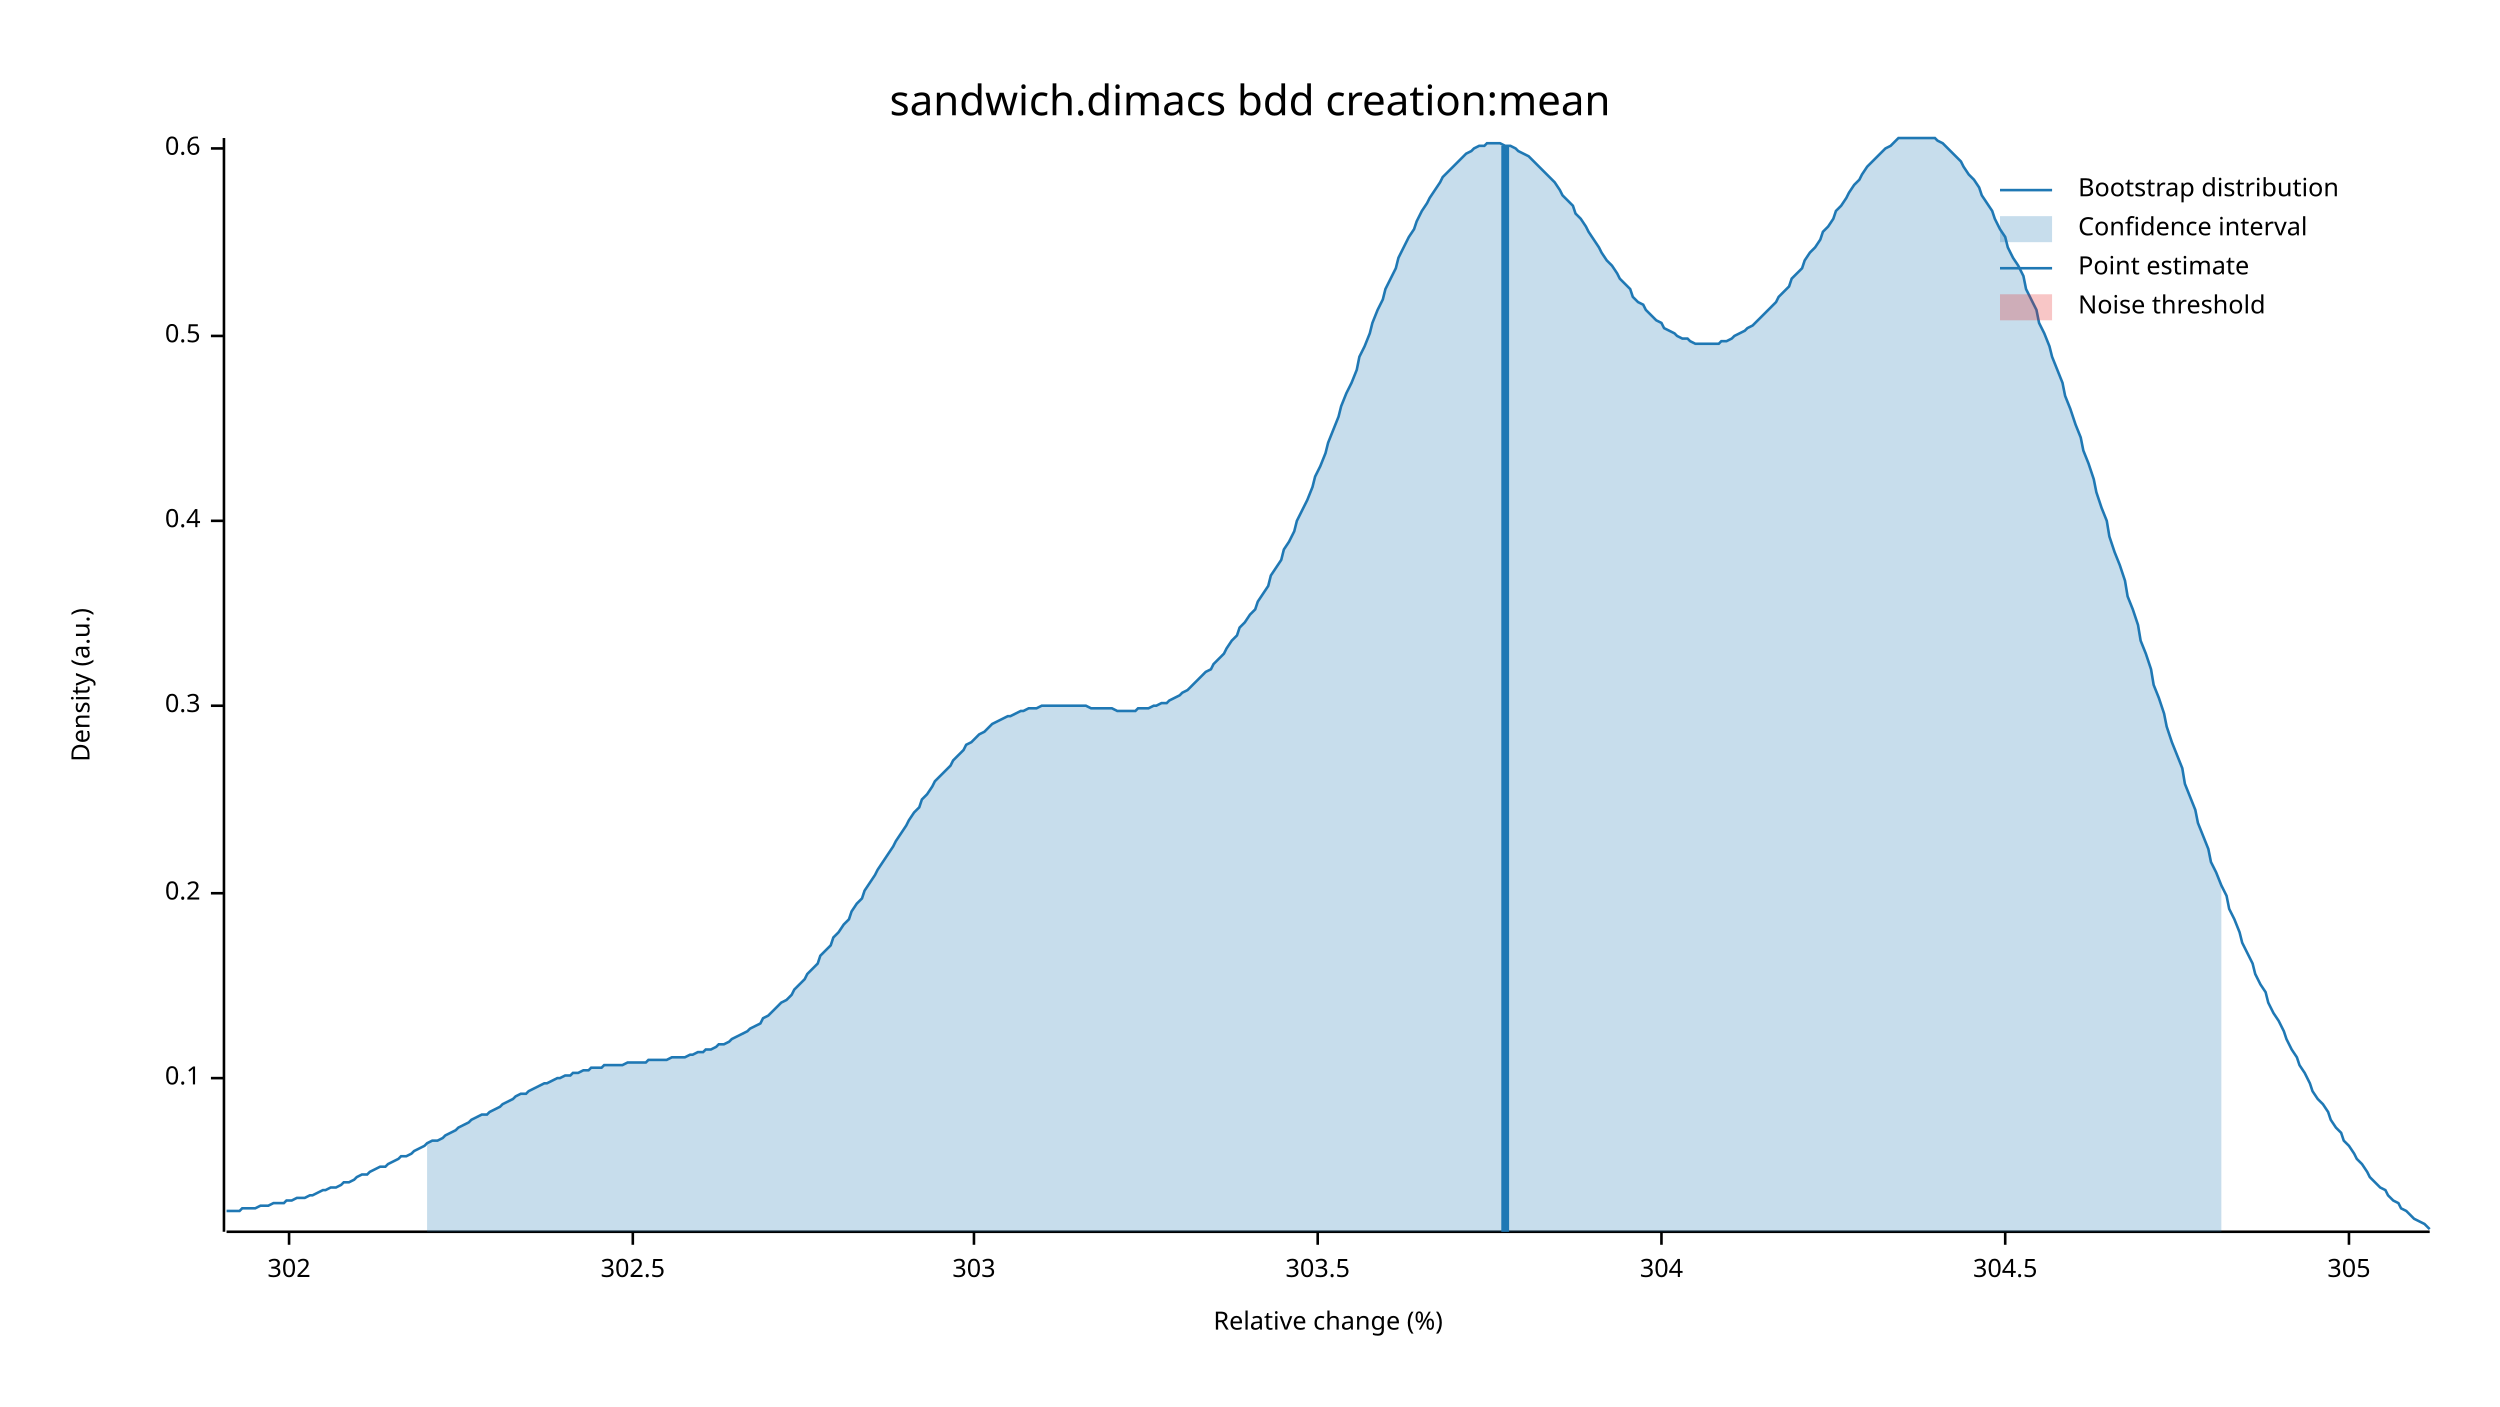
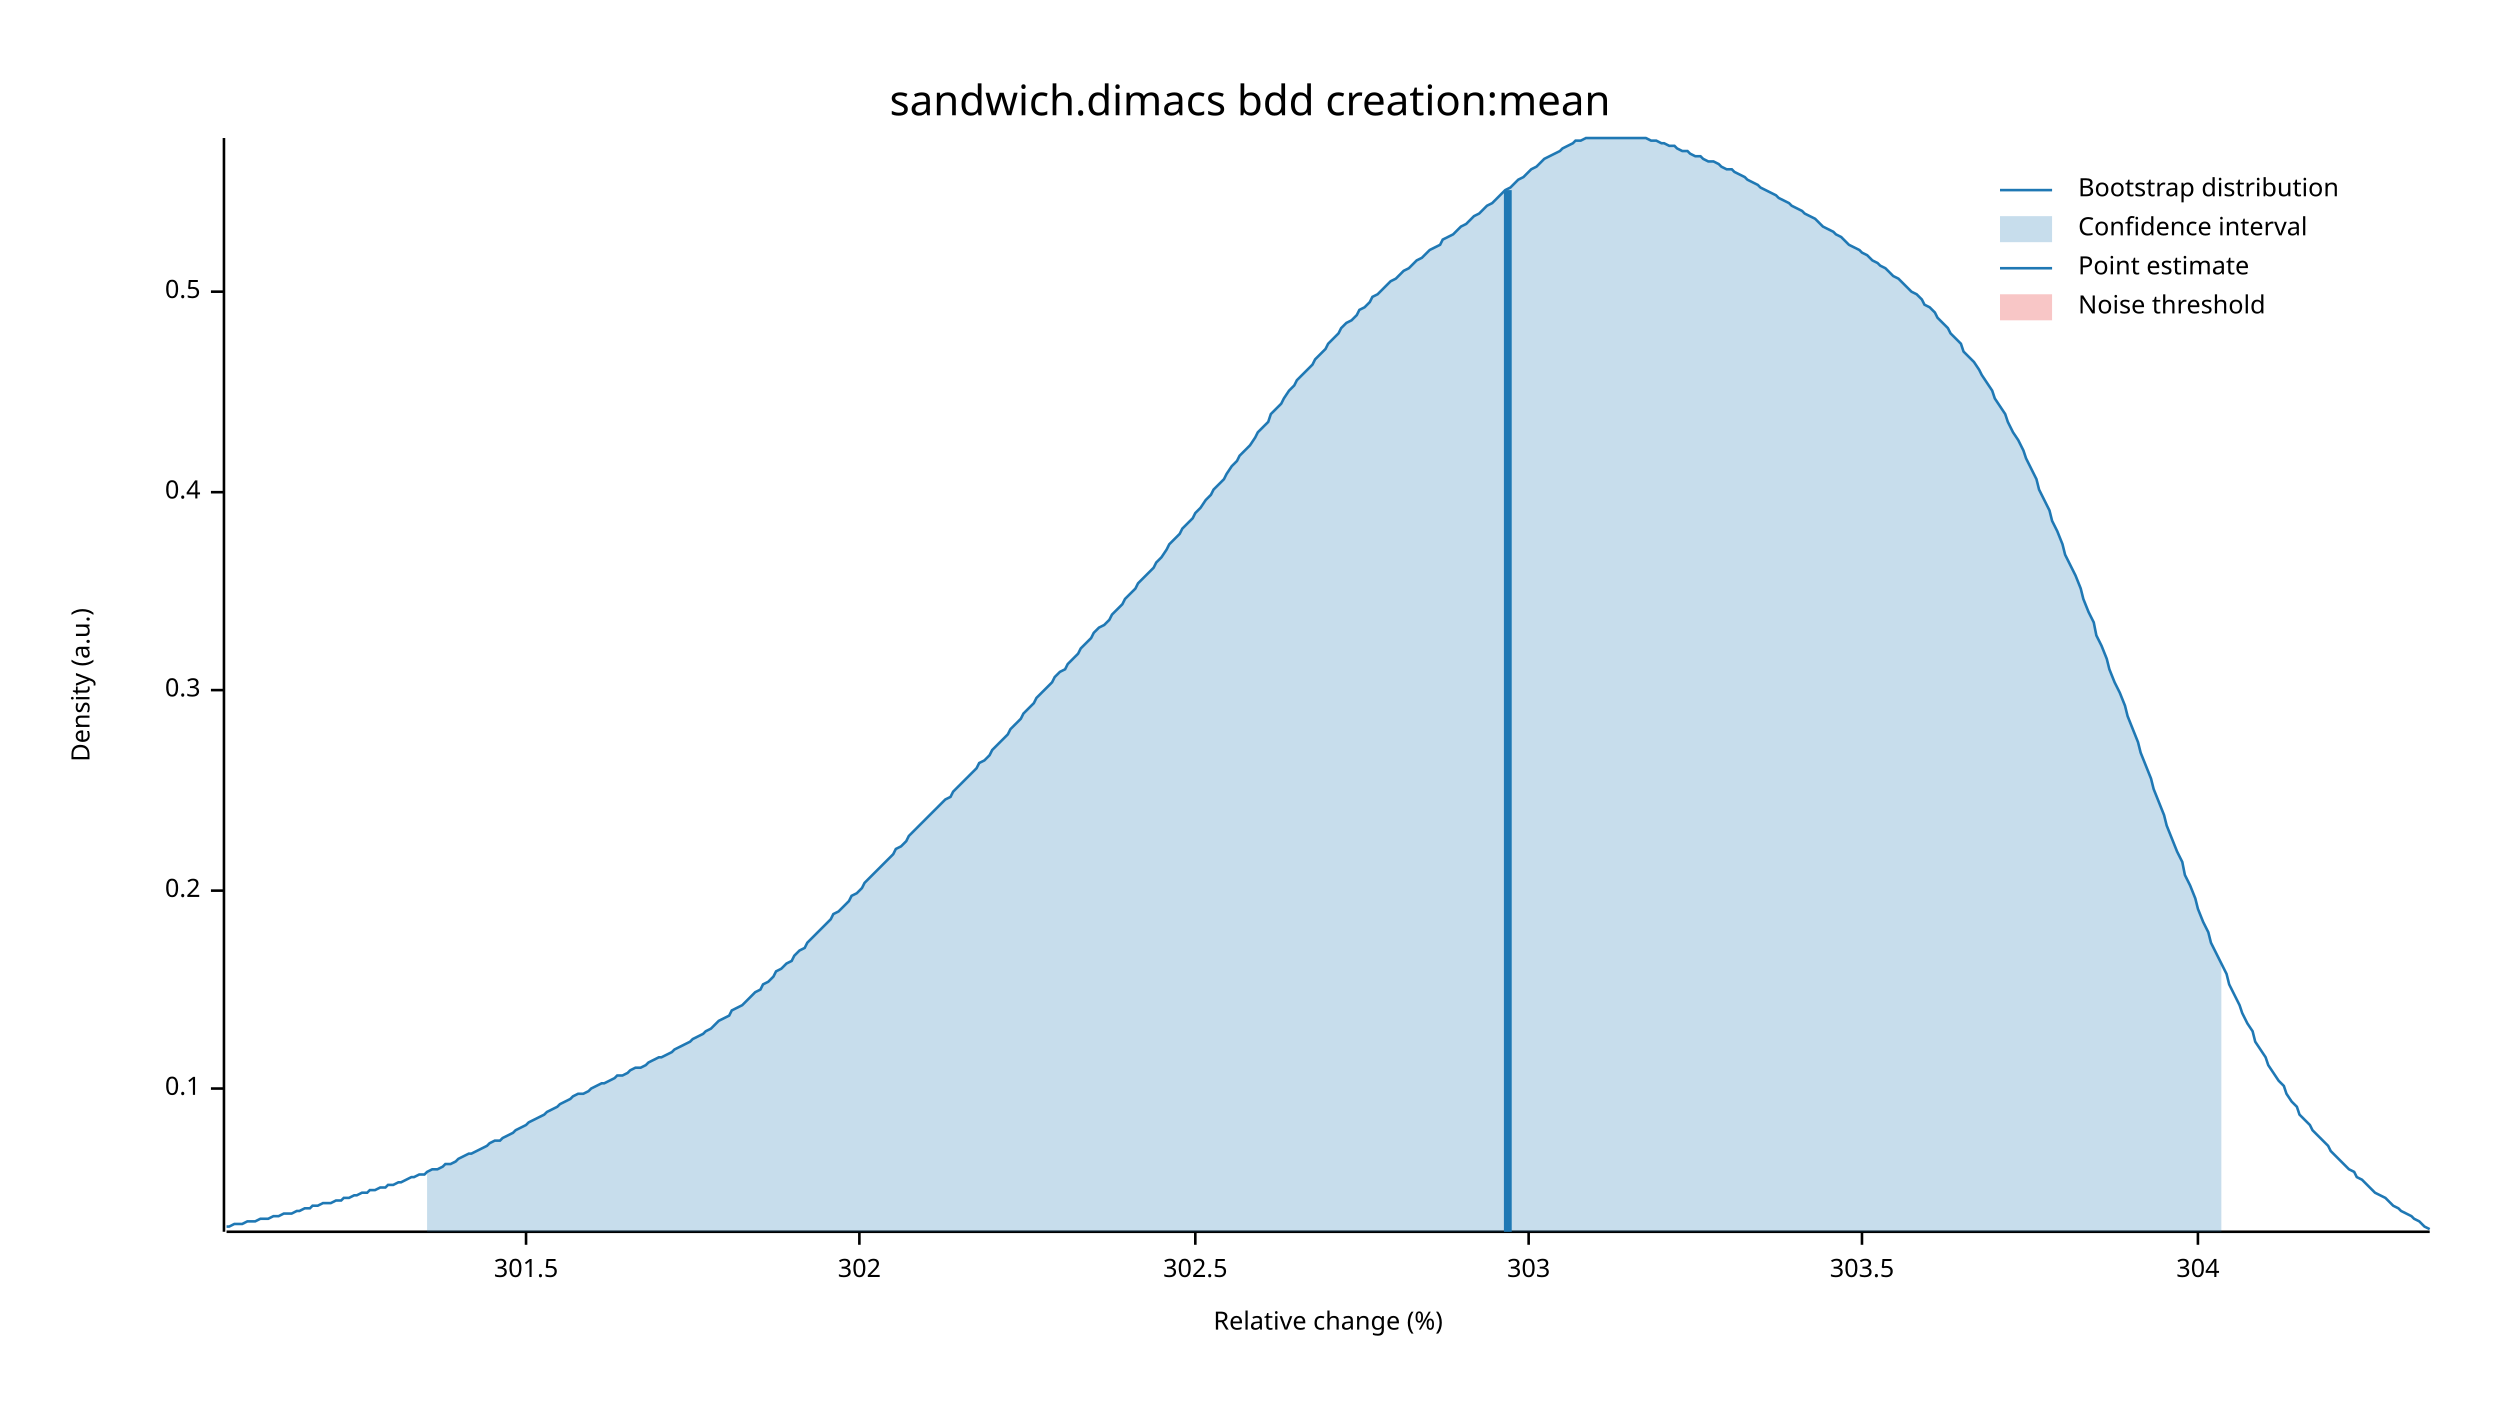
<svg xmlns="http://www.w3.org/2000/svg" width="960" height="540" viewBox="0 0 960 540">
  <text x="480" y="32" dy="0.76em" text-anchor="middle" font-family="sans-serif" font-size="16.129" opacity="1" fill="#000000">
sandwich.dimacs bdd creation:mean
</text>
  <text x="27" y="263" dy="0.76em" text-anchor="middle" font-family="sans-serif" font-size="9.677" opacity="1" fill="#000000" transform="rotate(270, 27, 263)">
Density (a.u.)
</text>
  <text x="510" y="513" dy="-0.5ex" text-anchor="middle" font-family="sans-serif" font-size="9.677" opacity="1" fill="#000000">
Relative change (%)
</text>
  <polyline fill="none" opacity="1" stroke="#000000" stroke-width="1" points="86,53 86,473 " />
-   <text x="77" y="414" dy="0.5ex" text-anchor="end" font-family="sans-serif" font-size="9.677" opacity="1" fill="#000000">
+   <text x="77" y="418" dy="0.5ex" text-anchor="end" font-family="sans-serif" font-size="9.677" opacity="1" fill="#000000">
0.1
</text>
-   <polyline fill="none" opacity="1" stroke="#000000" stroke-width="1" points="81,414 86,414 " />
-   <text x="77" y="343" dy="0.5ex" text-anchor="end" font-family="sans-serif" font-size="9.677" opacity="1" fill="#000000">
+   <polyline fill="none" opacity="1" stroke="#000000" stroke-width="1" points="81,418 86,418 " />
+   <text x="77" y="342" dy="0.5ex" text-anchor="end" font-family="sans-serif" font-size="9.677" opacity="1" fill="#000000">
0.2
</text>
-   <polyline fill="none" opacity="1" stroke="#000000" stroke-width="1" points="81,343 86,343 " />
-   <text x="77" y="271" dy="0.5ex" text-anchor="end" font-family="sans-serif" font-size="9.677" opacity="1" fill="#000000">
+   <polyline fill="none" opacity="1" stroke="#000000" stroke-width="1" points="81,342 86,342 " />
+   <text x="77" y="265" dy="0.5ex" text-anchor="end" font-family="sans-serif" font-size="9.677" opacity="1" fill="#000000">
0.3
</text>
-   <polyline fill="none" opacity="1" stroke="#000000" stroke-width="1" points="81,271 86,271 " />
-   <text x="77" y="200" dy="0.5ex" text-anchor="end" font-family="sans-serif" font-size="9.677" opacity="1" fill="#000000">
+   <polyline fill="none" opacity="1" stroke="#000000" stroke-width="1" points="81,265 86,265 " />
+   <text x="77" y="189" dy="0.5ex" text-anchor="end" font-family="sans-serif" font-size="9.677" opacity="1" fill="#000000">
0.4
</text>
-   <polyline fill="none" opacity="1" stroke="#000000" stroke-width="1" points="81,200 86,200 " />
-   <text x="77" y="129" dy="0.5ex" text-anchor="end" font-family="sans-serif" font-size="9.677" opacity="1" fill="#000000">
+   <polyline fill="none" opacity="1" stroke="#000000" stroke-width="1" points="81,189 86,189 " />
+   <text x="77" y="112" dy="0.5ex" text-anchor="end" font-family="sans-serif" font-size="9.677" opacity="1" fill="#000000">
0.5
</text>
-   <polyline fill="none" opacity="1" stroke="#000000" stroke-width="1" points="81,129 86,129 " />
-   <text x="77" y="57" dy="0.5ex" text-anchor="end" font-family="sans-serif" font-size="9.677" opacity="1" fill="#000000">
- 0.6
+   <polyline fill="none" opacity="1" stroke="#000000" stroke-width="1" points="81,112 86,112 " />
+   <polyline fill="none" opacity="1" stroke="#000000" stroke-width="1" points="87,473 933,473 " />
+   <text x="202" y="483" dy="0.76em" text-anchor="middle" font-family="sans-serif" font-size="9.677" opacity="1" fill="#000000">
+ 301.5
</text>
-   <polyline fill="none" opacity="1" stroke="#000000" stroke-width="1" points="81,57 86,57 " />
-   <polyline fill="none" opacity="1" stroke="#000000" stroke-width="1" points="87,473 933,473 " />
-   <text x="111" y="483" dy="0.76em" text-anchor="middle" font-family="sans-serif" font-size="9.677" opacity="1" fill="#000000">
+   <polyline fill="none" opacity="1" stroke="#000000" stroke-width="1" points="202,473 202,478 " />
+   <text x="330" y="483" dy="0.76em" text-anchor="middle" font-family="sans-serif" font-size="9.677" opacity="1" fill="#000000">
302
</text>
-   <polyline fill="none" opacity="1" stroke="#000000" stroke-width="1" points="111,473 111,478 " />
-   <text x="243" y="483" dy="0.76em" text-anchor="middle" font-family="sans-serif" font-size="9.677" opacity="1" fill="#000000">
+   <polyline fill="none" opacity="1" stroke="#000000" stroke-width="1" points="330,473 330,478 " />
+   <text x="459" y="483" dy="0.76em" text-anchor="middle" font-family="sans-serif" font-size="9.677" opacity="1" fill="#000000">
302.5
</text>
-   <polyline fill="none" opacity="1" stroke="#000000" stroke-width="1" points="243,473 243,478 " />
-   <text x="374" y="483" dy="0.76em" text-anchor="middle" font-family="sans-serif" font-size="9.677" opacity="1" fill="#000000">
+   <polyline fill="none" opacity="1" stroke="#000000" stroke-width="1" points="459,473 459,478 " />
+   <text x="587" y="483" dy="0.76em" text-anchor="middle" font-family="sans-serif" font-size="9.677" opacity="1" fill="#000000">
303
</text>
-   <polyline fill="none" opacity="1" stroke="#000000" stroke-width="1" points="374,473 374,478 " />
-   <text x="506" y="483" dy="0.76em" text-anchor="middle" font-family="sans-serif" font-size="9.677" opacity="1" fill="#000000">
+   <polyline fill="none" opacity="1" stroke="#000000" stroke-width="1" points="587,473 587,478 " />
+   <text x="715" y="483" dy="0.76em" text-anchor="middle" font-family="sans-serif" font-size="9.677" opacity="1" fill="#000000">
303.5
</text>
-   <polyline fill="none" opacity="1" stroke="#000000" stroke-width="1" points="506,473 506,478 " />
-   <text x="638" y="483" dy="0.76em" text-anchor="middle" font-family="sans-serif" font-size="9.677" opacity="1" fill="#000000">
+   <polyline fill="none" opacity="1" stroke="#000000" stroke-width="1" points="715,473 715,478 " />
+   <text x="844" y="483" dy="0.76em" text-anchor="middle" font-family="sans-serif" font-size="9.677" opacity="1" fill="#000000">
304
</text>
-   <polyline fill="none" opacity="1" stroke="#000000" stroke-width="1" points="638,473 638,478 " />
-   <text x="770" y="483" dy="0.76em" text-anchor="middle" font-family="sans-serif" font-size="9.677" opacity="1" fill="#000000">
- 304.5
- </text>
-   <polyline fill="none" opacity="1" stroke="#000000" stroke-width="1" points="770,473 770,478 " />
-   <text x="902" y="483" dy="0.76em" text-anchor="middle" font-family="sans-serif" font-size="9.677" opacity="1" fill="#000000">
- 305
- </text>
-   <polyline fill="none" opacity="1" stroke="#000000" stroke-width="1" points="902,473 902,478 " />
-   <polyline fill="none" opacity="1" stroke="#1F78B4" stroke-width="1" points="87,465 88,465 90,465 92,465 93,464 95,464 97,464 98,464 100,463 102,463 103,463 105,462 107,462 109,462 110,461 112,461 114,460 115,460 117,460 119,459 120,459 122,458 124,457 125,457 127,456 129,456 131,455 132,454 134,454 136,453 137,452 139,451 141,451 142,450 144,449 146,448 148,448 149,447 151,446 153,445 154,444 156,444 158,443 159,442 161,441 163,440 164,439 166,438 168,438 170,437 171,436 173,435 175,434 176,433 178,432 180,431 181,430 183,429 185,428 187,428 188,427 190,426 192,425 193,424 195,423 197,422 198,421 200,420 202,420 203,419 205,418 207,417 209,416 210,416 212,415 214,414 215,414 217,413 219,413 220,412 222,412 224,411 226,411 227,410 229,410 231,410 232,409 234,409 236,409 237,409 239,409 241,408 242,408 244,408 246,408 248,408 249,407 251,407 253,407 254,407 256,407 258,406 259,406 261,406 263,406 265,405 266,405 268,404 270,404 271,403 273,403 275,402 276,401 278,401 280,400 281,399 283,398 285,397 287,396 288,395 290,394 292,393 293,391 295,390 297,388 298,387 300,385 302,384 304,382 305,380 307,378 309,376 310,374 312,372 314,370 315,367 317,365 319,363 320,360 322,358 324,355 326,353 327,350 329,347 331,345 332,342 334,339 336,336 337,334 339,331 341,328 343,325 344,323 346,320 348,317 349,315 351,312 353,310 354,307 356,305 358,302 359,300 361,298 363,296 365,294 366,292 368,290 370,288 371,286 373,285 375,283 376,282 378,281 380,279 381,278 383,277 385,276 387,275 388,275 390,274 392,273 393,273 395,272 397,272 398,272 400,271 402,271 404,271 405,271 407,271 409,271 410,271 412,271 414,271 415,271 417,271 419,272 420,272 422,272 424,272 426,272 427,272 429,273 431,273 432,273 434,273 436,273 437,272 439,272 441,272 443,271 444,271 446,270 448,270 449,269 451,268 453,267 454,266 456,265 458,263 459,262 461,260 463,258 465,257 466,255 468,253 470,251 471,249 473,246 475,244 476,241 478,239 480,236 482,234 483,231 485,228 487,225 488,221 490,218 492,215 493,211 495,208 497,204 498,200 500,196 502,192 504,187 505,183 507,179 509,174 510,170 512,165 514,160 515,156 517,151 519,147 521,142 522,137 524,133 526,128 527,124 529,119 531,115 532,111 534,107 536,103 537,99 539,95 541,91 543,88 544,85 546,81 548,78 549,76 551,73 553,70 554,68 556,66 558,64 560,62 561,61 563,59 565,58 566,57 568,56 570,56 571,55 573,55 575,55 576,55 578,56 580,56 582,57 583,58 585,59 587,60 588,61 590,63 592,65 593,66 595,68 597,70 599,73 600,75 602,77 604,79 605,82 607,84 609,87 610,89 612,92 614,95 615,97 617,100 619,102 621,105 622,107 624,109 626,111 627,114 629,116 631,117 632,119 634,121 636,123 638,124 639,126 641,127 643,128 644,129 646,130 648,130 649,131 651,132 653,132 654,132 656,132 658,132 660,132 661,131 663,131 665,130 666,129 668,128 670,127 671,126 673,125 675,123 676,122 678,120 680,118 682,116 683,114 685,112 687,110 688,107 690,105 692,103 693,100 695,97 697,95 699,92 700,89 702,87 704,84 705,81 707,79 709,76 710,74 712,71 714,69 715,67 717,64 719,62 721,60 722,59 724,57 726,56 727,55 729,53 731,53 732,53 734,53 736,53 738,53 739,53 741,53 743,53 744,54 746,55 748,57 749,58 751,60 753,62 754,64 756,67 758,69 760,72 761,75 763,78 765,81 766,84 768,88 770,91 771,95 773,99 775,102 777,106 778,111 780,115 782,119 783,124 785,128 787,133 788,137 790,142 792,147 793,152 795,157 797,163 799,168 800,173 802,178 804,184 805,189 807,195 809,200 810,206 812,212 814,217 816,223 817,229 819,234 821,240 822,246 824,251 826,257 827,263 829,268 831,274 832,279 834,285 836,290 838,295 839,301 841,306 843,311 844,316 846,321 848,326 849,331 851,335 853,340 855,344 856,349 858,353 860,358 861,362 863,366 865,370 866,374 868,378 870,381 871,385 873,389 875,392 877,396 878,399 880,403 882,406 883,409 885,412 887,416 888,419 890,422 892,424 894,427 895,430 897,433 899,435 900,438 902,440 904,443 905,445 907,447 909,450 910,452 912,454 914,456 916,457 917,459 919,461 921,462 922,464 924,465 926,467 927,468 929,469 931,470 933,472 " />
-   <polygon opacity="0.25" fill="#1F78B4" points="164,439 166,438 168,438 170,437 171,436 173,435 175,434 176,433 178,432 180,431 181,430 183,429 185,428 187,428 188,427 190,426 192,425 193,424 195,423 197,422 198,421 200,420 202,420 203,419 205,418 207,417 209,416 210,416 212,415 214,414 215,414 217,413 219,413 220,412 222,412 224,411 226,411 227,410 229,410 231,410 232,409 234,409 236,409 237,409 239,409 241,408 242,408 244,408 246,408 248,408 249,407 251,407 253,407 254,407 256,407 258,406 259,406 261,406 263,406 265,405 266,405 268,404 270,404 271,403 273,403 275,402 276,401 278,401 280,400 281,399 283,398 285,397 287,396 288,395 290,394 292,393 293,391 295,390 297,388 298,387 300,385 302,384 304,382 305,380 307,378 309,376 310,374 312,372 314,370 315,367 317,365 319,363 320,360 322,358 324,355 326,353 327,350 329,347 331,345 332,342 334,339 336,336 337,334 339,331 341,328 343,325 344,323 346,320 348,317 349,315 351,312 353,310 354,307 356,305 358,302 359,300 361,298 363,296 365,294 366,292 368,290 370,288 371,286 373,285 375,283 376,282 378,281 380,279 381,278 383,277 385,276 387,275 388,275 390,274 392,273 393,273 395,272 397,272 398,272 400,271 402,271 404,271 405,271 407,271 409,271 410,271 412,271 414,271 415,271 417,271 419,272 420,272 422,272 424,272 426,272 427,272 429,273 431,273 432,273 434,273 436,273 437,272 439,272 441,272 443,271 444,271 446,270 448,270 449,269 451,268 453,267 454,266 456,265 458,263 459,262 461,260 463,258 465,257 466,255 468,253 470,251 471,249 473,246 475,244 476,241 478,239 480,236 482,234 483,231 485,228 487,225 488,221 490,218 492,215 493,211 495,208 497,204 498,200 500,196 502,192 504,187 505,183 507,179 509,174 510,170 512,165 514,160 515,156 517,151 519,147 521,142 522,137 524,133 526,128 527,124 529,119 531,115 532,111 534,107 536,103 537,99 539,95 541,91 543,88 544,85 546,81 548,78 549,76 551,73 553,70 554,68 556,66 558,64 560,62 561,61 563,59 565,58 566,57 568,56 570,56 571,55 573,55 575,55 576,55 578,56 580,56 582,57 583,58 585,59 587,60 588,61 590,63 592,65 593,66 595,68 597,70 599,73 600,75 602,77 604,79 605,82 607,84 609,87 610,89 612,92 614,95 615,97 617,100 619,102 621,105 622,107 624,109 626,111 627,114 629,116 631,117 632,119 634,121 636,123 638,124 639,126 641,127 643,128 644,129 646,130 648,130 649,131 651,132 653,132 654,132 656,132 658,132 660,132 661,131 663,131 665,130 666,129 668,128 670,127 671,126 673,125 675,123 676,122 678,120 680,118 682,116 683,114 685,112 687,110 688,107 690,105 692,103 693,100 695,97 697,95 699,92 700,89 702,87 704,84 705,81 707,79 709,76 710,74 712,71 714,69 715,67 717,64 719,62 721,60 722,59 724,57 726,56 727,55 729,53 731,53 732,53 734,53 736,53 738,53 739,53 741,53 743,53 744,54 746,55 748,57 749,58 751,60 753,62 754,64 756,67 758,69 760,72 761,75 763,78 765,81 766,84 768,88 770,91 771,95 773,99 775,102 777,106 778,111 780,115 782,119 783,124 785,128 787,133 788,137 790,142 792,147 793,152 795,157 797,163 799,168 800,173 802,178 804,184 805,189 807,195 809,200 810,206 812,212 814,217 816,223 817,229 819,234 821,240 822,246 824,251 826,257 827,263 829,268 831,274 832,279 834,285 836,290 838,295 839,301 841,306 843,311 844,316 846,321 848,326 849,331 851,335 853,340 853,473 164,473 " />
-   <polyline fill="none" opacity="1" stroke="#1F78B4" stroke-width="3" points="578,473 578,56 " />
+   <polyline fill="none" opacity="1" stroke="#000000" stroke-width="1" points="844,473 844,478 " />
+   <polyline fill="none" opacity="1" stroke="#1F78B4" stroke-width="1" points="87,471 88,471 90,470 92,470 93,470 95,469 97,469 98,469 100,468 102,468 103,468 105,467 107,467 109,466 110,466 112,466 114,465 115,465 117,464 119,464 120,463 122,463 124,462 125,462 127,462 129,461 131,461 132,460 134,460 136,459 137,459 139,458 141,458 142,457 144,457 146,456 148,456 149,455 151,455 153,454 154,454 156,453 158,452 159,452 161,451 163,451 164,450 166,449 168,449 170,448 171,447 173,447 175,446 176,445 178,444 180,443 181,443 183,442 185,441 187,440 188,439 190,438 192,438 193,437 195,436 197,435 198,434 200,433 202,432 203,431 205,430 207,429 209,428 210,427 212,426 214,425 215,424 217,423 219,422 220,421 222,420 224,420 226,419 227,418 229,417 231,416 232,416 234,415 236,414 237,413 239,413 241,412 242,411 244,410 246,410 248,409 249,408 251,407 253,406 254,406 256,405 258,404 259,403 261,402 263,401 265,400 266,399 268,398 270,397 271,396 273,395 275,393 276,392 278,391 280,390 281,388 283,387 285,386 287,384 288,383 290,381 292,380 293,378 295,377 297,375 298,373 300,372 302,370 304,369 305,367 307,365 309,364 310,362 312,360 314,358 315,357 317,355 319,353 320,351 322,350 324,348 326,346 327,344 329,343 331,341 332,339 334,337 336,335 337,334 339,332 341,330 343,328 344,326 346,325 348,323 349,321 351,319 353,317 354,316 356,314 358,312 359,311 361,309 363,307 365,306 366,304 368,302 370,300 371,299 373,297 375,295 376,293 378,292 380,290 381,288 383,286 385,284 387,282 388,280 390,278 392,276 393,274 395,272 397,270 398,268 400,266 402,264 404,262 405,260 407,258 409,257 410,255 412,253 414,251 415,249 417,247 419,245 420,243 422,241 424,240 426,238 427,236 429,234 431,232 432,230 434,228 436,226 437,224 439,222 441,220 443,218 444,216 446,214 448,211 449,209 451,207 453,205 454,203 456,201 458,199 459,197 461,195 463,192 465,190 466,188 468,186 470,184 471,182 473,179 475,177 476,175 478,173 480,171 482,168 483,166 485,164 487,162 488,159 490,157 492,155 493,153 495,150 497,148 498,146 500,144 502,142 504,140 505,138 507,136 509,134 510,132 512,130 514,128 515,126 517,124 519,123 521,121 522,119 524,118 526,116 527,114 529,113 531,111 532,110 534,108 536,107 537,106 539,104 541,103 543,101 544,100 546,99 548,97 549,96 551,95 553,94 554,92 556,91 558,90 560,88 561,87 563,86 565,84 566,83 568,82 570,80 571,79 573,78 575,76 576,75 578,73 580,72 582,70 583,69 585,68 587,66 588,65 590,64 592,62 593,61 595,60 597,59 599,58 600,57 602,56 604,55 605,54 607,54 609,53 610,53 612,53 614,53 615,53 617,53 619,53 621,53 622,53 624,53 626,53 627,53 629,53 631,53 632,53 634,54 636,54 638,55 639,55 641,56 643,56 644,57 646,58 648,58 649,59 651,60 653,60 654,61 656,62 658,62 660,63 661,64 663,65 665,65 666,66 668,67 670,68 671,69 673,70 675,71 676,72 678,73 680,74 682,75 683,76 685,77 687,78 688,79 690,80 692,81 693,82 695,83 697,84 699,86 700,87 702,88 704,89 705,90 707,91 709,93 710,94 712,95 714,96 715,97 717,98 719,100 721,101 722,102 724,103 726,105 727,106 729,107 731,109 732,110 734,112 736,113 738,115 739,117 741,118 743,120 744,122 746,124 748,126 749,128 751,130 753,132 754,135 756,137 758,139 760,142 761,144 763,147 765,150 766,153 768,156 770,159 771,162 773,166 775,169 777,173 778,176 780,180 782,184 783,188 785,192 787,196 788,200 790,204 792,209 793,213 795,217 797,221 799,226 800,230 802,235 804,239 805,244 807,248 809,253 810,257 812,262 814,266 816,271 817,275 819,280 821,285 822,289 824,294 826,299 827,303 829,308 831,313 832,317 834,322 836,327 838,331 839,336 841,340 843,345 844,349 846,354 848,358 849,362 851,366 853,370 855,374 856,378 858,382 860,386 861,389 863,393 865,396 866,400 868,403 870,406 871,409 873,412 875,415 877,417 878,420 880,423 882,425 883,428 885,430 887,432 888,434 890,436 892,438 894,440 895,442 897,444 899,446 900,447 902,449 904,450 905,452 907,453 909,455 910,456 912,458 914,459 916,460 917,461 919,463 921,464 922,465 924,466 926,467 927,468 929,469 931,471 933,472 " />
+   <polygon opacity="0.25" fill="#1F78B4" points="164,450 166,449 168,449 170,448 171,447 173,447 175,446 176,445 178,444 180,443 181,443 183,442 185,441 187,440 188,439 190,438 192,438 193,437 195,436 197,435 198,434 200,433 202,432 203,431 205,430 207,429 209,428 210,427 212,426 214,425 215,424 217,423 219,422 220,421 222,420 224,420 226,419 227,418 229,417 231,416 232,416 234,415 236,414 237,413 239,413 241,412 242,411 244,410 246,410 248,409 249,408 251,407 253,406 254,406 256,405 258,404 259,403 261,402 263,401 265,400 266,399 268,398 270,397 271,396 273,395 275,393 276,392 278,391 280,390 281,388 283,387 285,386 287,384 288,383 290,381 292,380 293,378 295,377 297,375 298,373 300,372 302,370 304,369 305,367 307,365 309,364 310,362 312,360 314,358 315,357 317,355 319,353 320,351 322,350 324,348 326,346 327,344 329,343 331,341 332,339 334,337 336,335 337,334 339,332 341,330 343,328 344,326 346,325 348,323 349,321 351,319 353,317 354,316 356,314 358,312 359,311 361,309 363,307 365,306 366,304 368,302 370,300 371,299 373,297 375,295 376,293 378,292 380,290 381,288 383,286 385,284 387,282 388,280 390,278 392,276 393,274 395,272 397,270 398,268 400,266 402,264 404,262 405,260 407,258 409,257 410,255 412,253 414,251 415,249 417,247 419,245 420,243 422,241 424,240 426,238 427,236 429,234 431,232 432,230 434,228 436,226 437,224 439,222 441,220 443,218 444,216 446,214 448,211 449,209 451,207 453,205 454,203 456,201 458,199 459,197 461,195 463,192 465,190 466,188 468,186 470,184 471,182 473,179 475,177 476,175 478,173 480,171 482,168 483,166 485,164 487,162 488,159 490,157 492,155 493,153 495,150 497,148 498,146 500,144 502,142 504,140 505,138 507,136 509,134 510,132 512,130 514,128 515,126 517,124 519,123 521,121 522,119 524,118 526,116 527,114 529,113 531,111 532,110 534,108 536,107 537,106 539,104 541,103 543,101 544,100 546,99 548,97 549,96 551,95 553,94 554,92 556,91 558,90 560,88 561,87 563,86 565,84 566,83 568,82 570,80 571,79 573,78 575,76 576,75 578,73 580,72 582,70 583,69 585,68 587,66 588,65 590,64 592,62 593,61 595,60 597,59 599,58 600,57 602,56 604,55 605,54 607,54 609,53 610,53 612,53 614,53 615,53 617,53 619,53 621,53 622,53 624,53 626,53 627,53 629,53 631,53 632,53 634,54 636,54 638,55 639,55 641,56 643,56 644,57 646,58 648,58 649,59 651,60 653,60 654,61 656,62 658,62 660,63 661,64 663,65 665,65 666,66 668,67 670,68 671,69 673,70 675,71 676,72 678,73 680,74 682,75 683,76 685,77 687,78 688,79 690,80 692,81 693,82 695,83 697,84 699,86 700,87 702,88 704,89 705,90 707,91 709,93 710,94 712,95 714,96 715,97 717,98 719,100 721,101 722,102 724,103 726,105 727,106 729,107 731,109 732,110 734,112 736,113 738,115 739,117 741,118 743,120 744,122 746,124 748,126 749,128 751,130 753,132 754,135 756,137 758,139 760,142 761,144 763,147 765,150 766,153 768,156 770,159 771,162 773,166 775,169 777,173 778,176 780,180 782,184 783,188 785,192 787,196 788,200 790,204 792,209 793,213 795,217 797,221 799,226 800,230 802,235 804,239 805,244 807,248 809,253 810,257 812,262 814,266 816,271 817,275 819,280 821,285 822,289 824,294 826,299 827,303 829,308 831,313 832,317 834,322 836,327 838,331 839,336 841,340 843,345 844,349 846,354 848,358 849,362 851,366 853,370 853,473 164,473 " />
+   <polyline fill="none" opacity="1" stroke="#1F78B4" stroke-width="3" points="579,473 579,73 " />
  <rect x="510" y="53" width="0" height="419" opacity="0.1" fill="#E31A1C" stroke="none" />
  <text x="798" y="68" dy="0.76em" text-anchor="start" font-family="sans-serif" font-size="9.677" opacity="1" fill="#000000">
Bootstrap distribution
</text>
  <text x="798" y="83" dy="0.76em" text-anchor="start" font-family="sans-serif" font-size="9.677" opacity="1" fill="#000000">
Confidence interval
</text>
  <text x="798" y="98" dy="0.76em" text-anchor="start" font-family="sans-serif" font-size="9.677" opacity="1" fill="#000000">
Point estimate
</text>
  <text x="798" y="113" dy="0.76em" text-anchor="start" font-family="sans-serif" font-size="9.677" opacity="1" fill="#000000">
Noise threshold
</text>
  <polyline fill="none" opacity="1" stroke="#1F78B4" stroke-width="1" points="768,73 788,73 " />
  <rect x="768" y="83" width="20" height="10" opacity="0.25" fill="#1F78B4" stroke="none" />
  <polyline fill="none" opacity="1" stroke="#1F78B4" stroke-width="1" points="768,103 788,103 " />
  <rect x="768" y="113" width="20" height="10" opacity="0.25" fill="#E31A1C" stroke="none" />
</svg>
